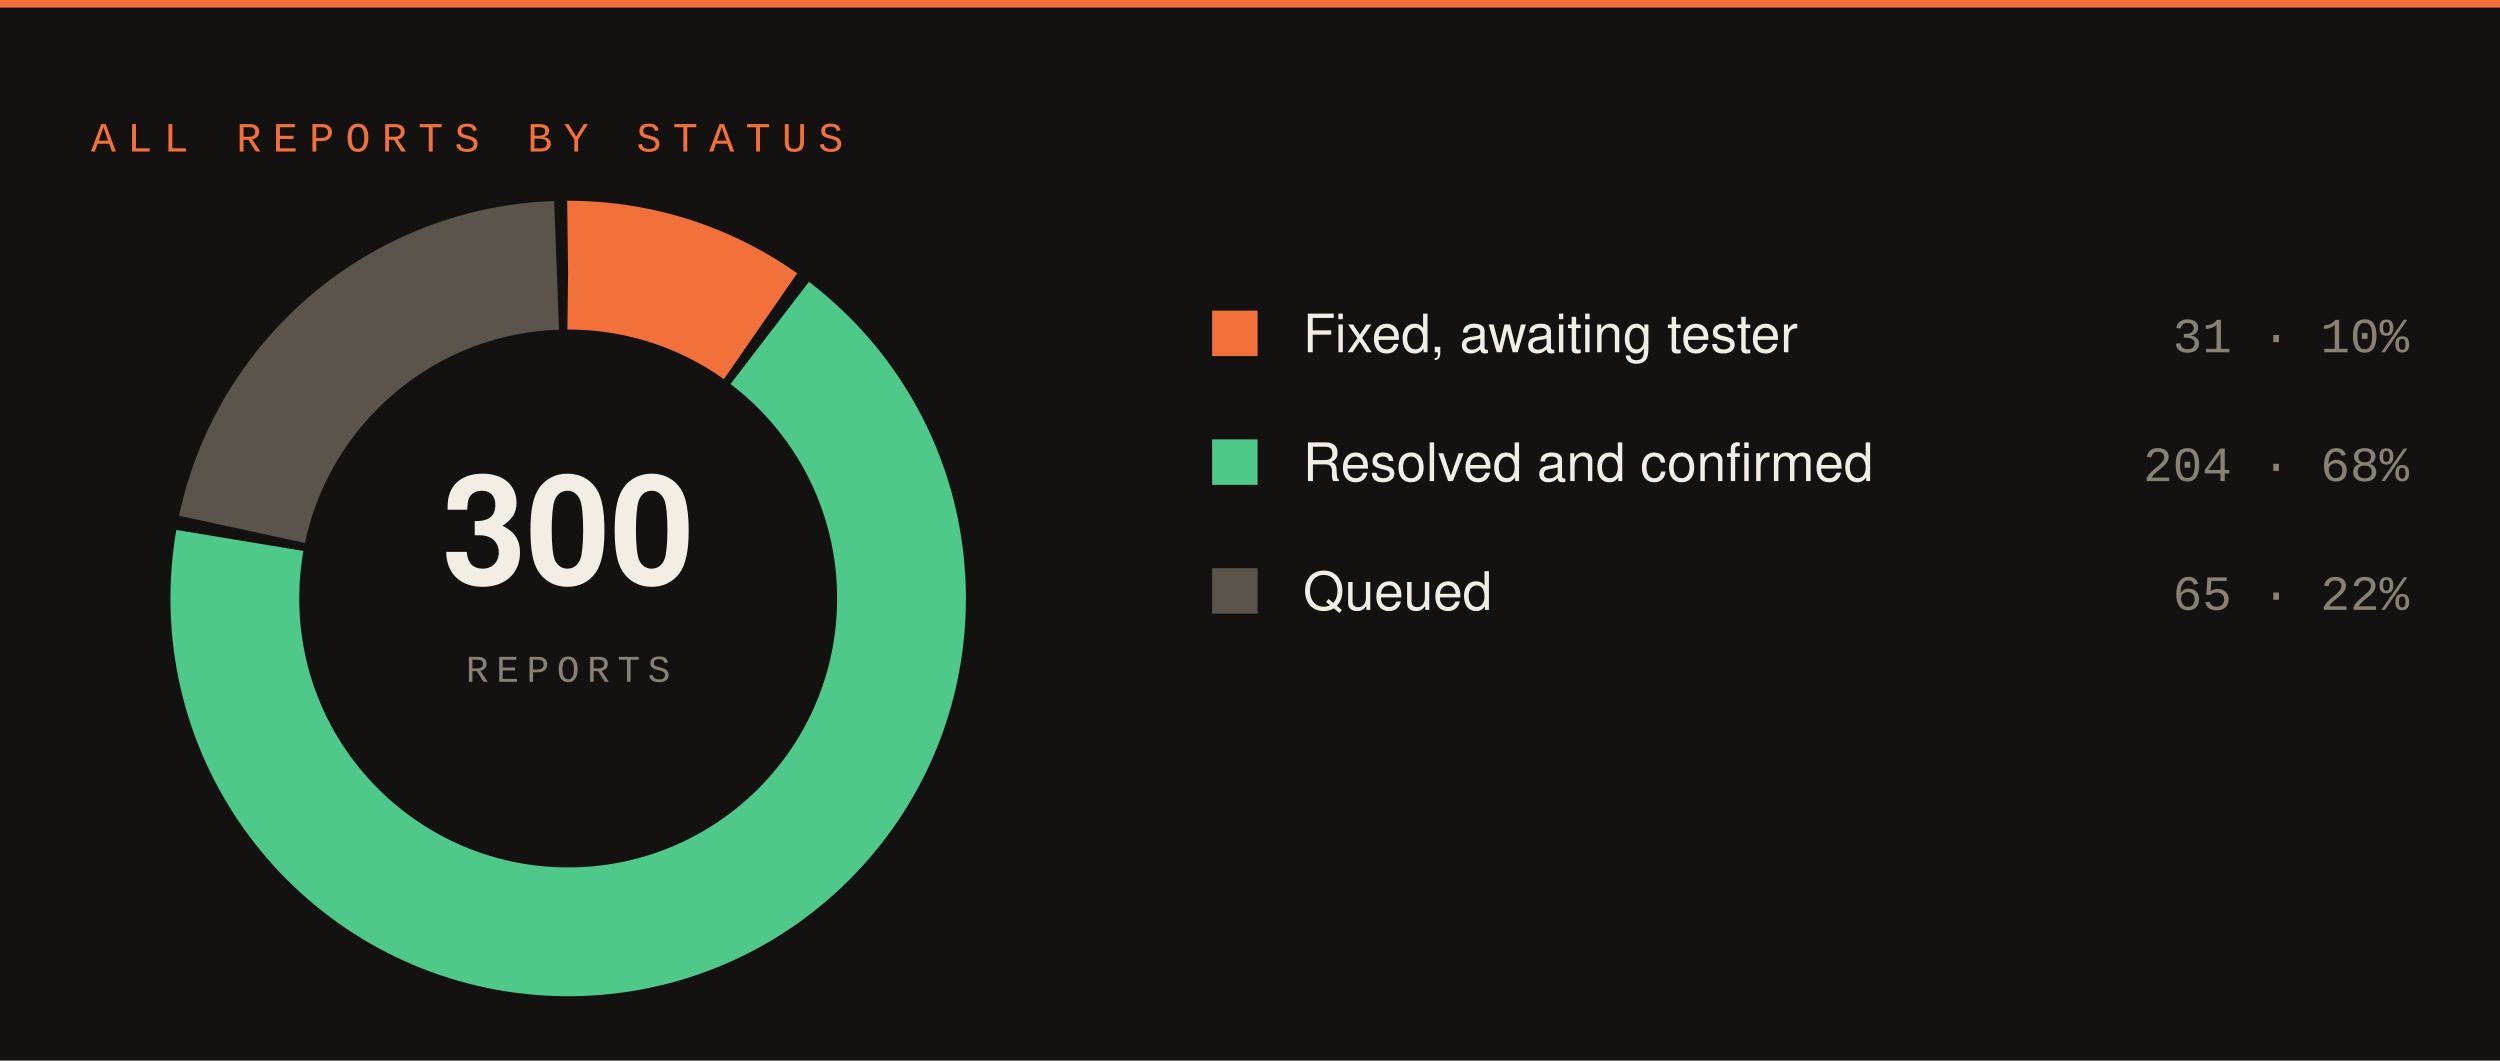
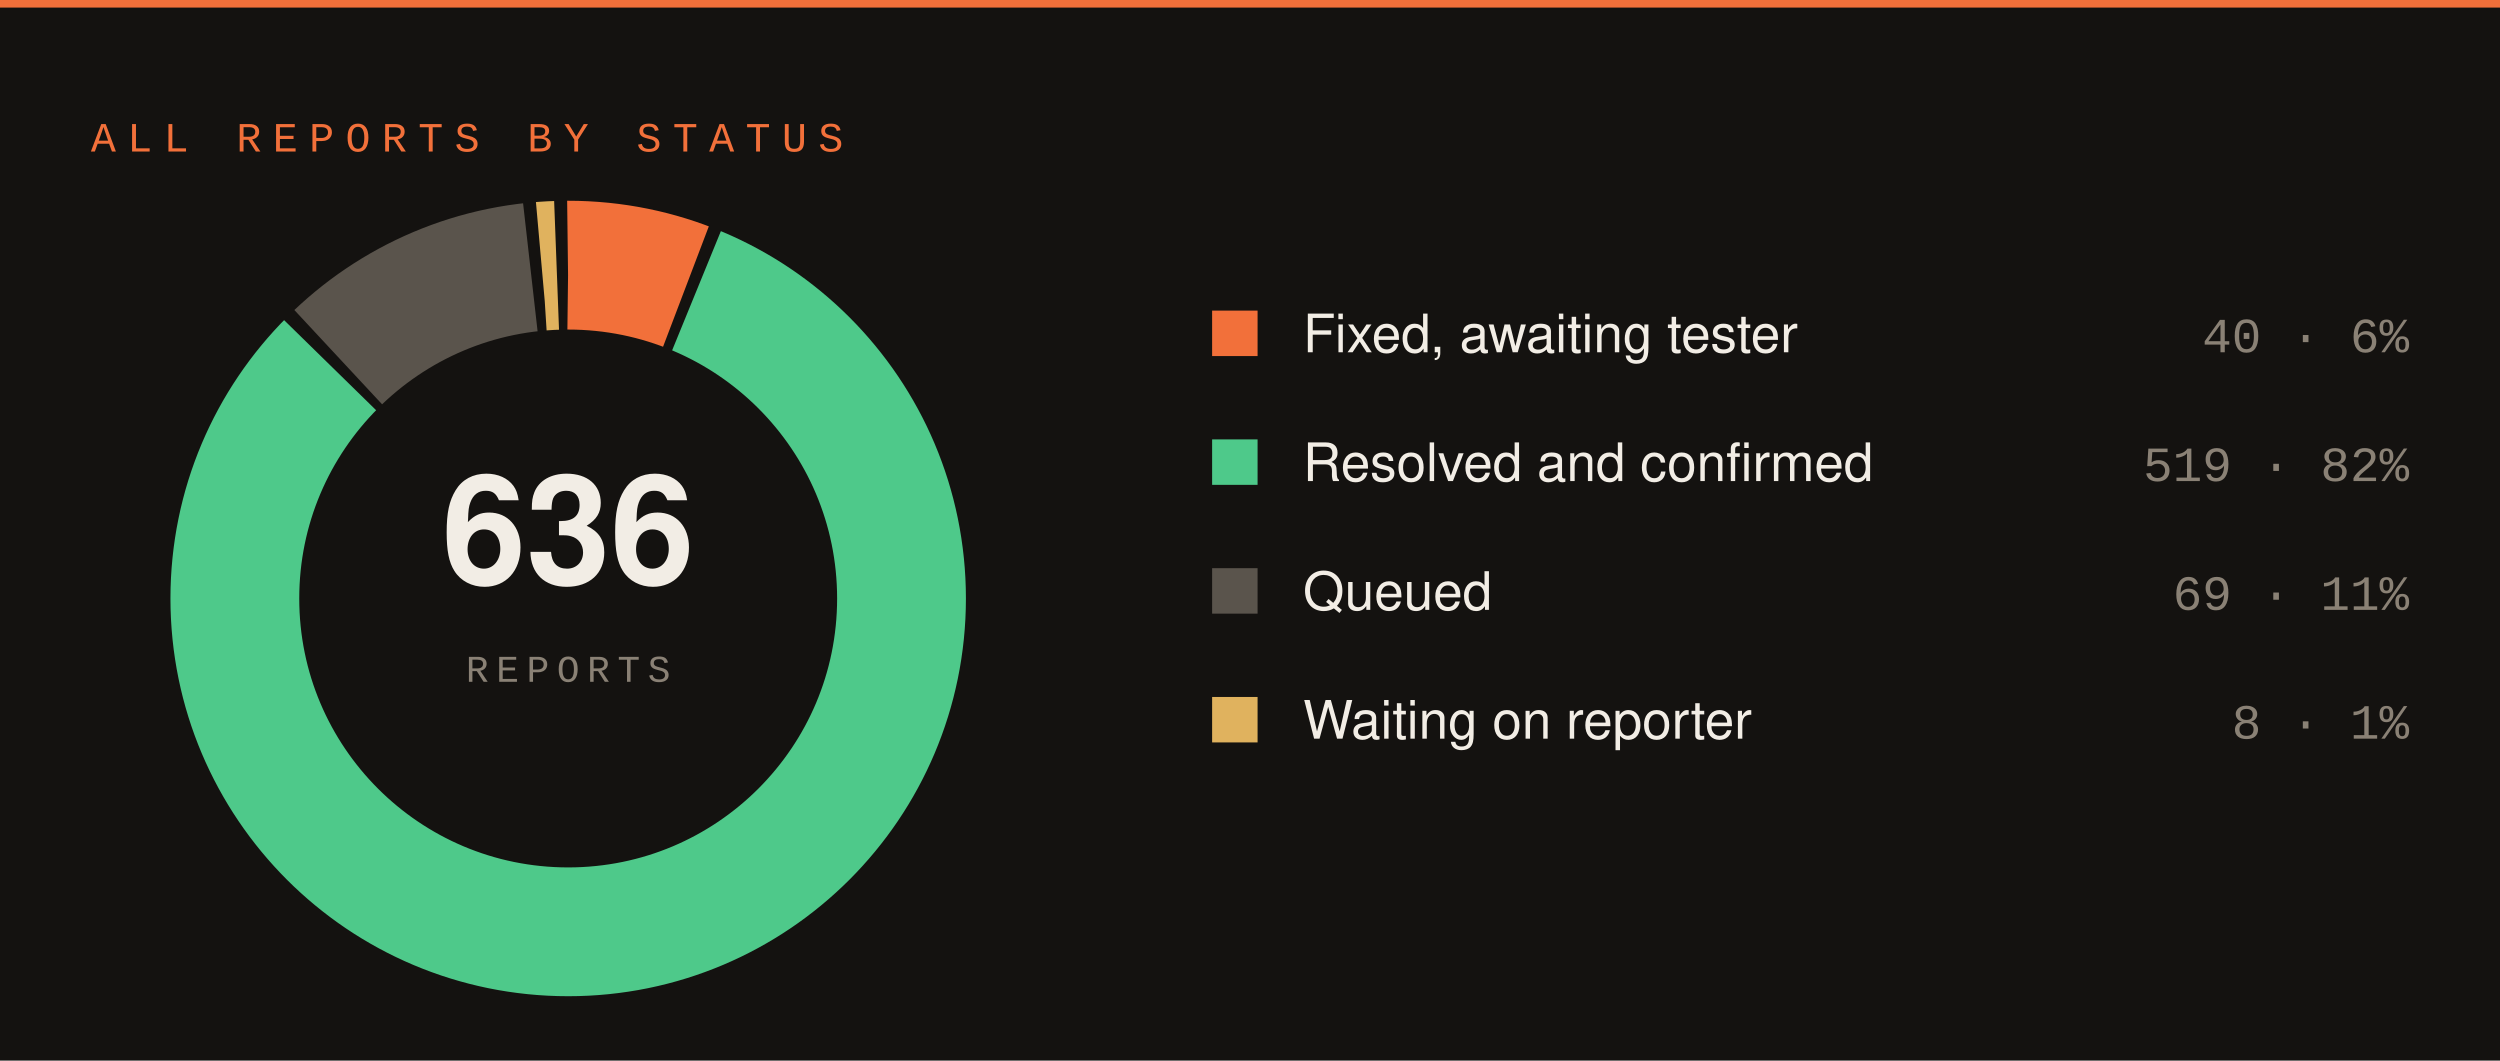
<svg xmlns="http://www.w3.org/2000/svg" width="660" height="280" viewBox="0 0 660 280">
  <rect width="660" height="280" fill="#141210" />
  <rect x="0" y="0" width="660" height="2" fill="#f2703a" />
  <text x="24" y="40" font-family="SFMono-Regular,Consolas,Liberation Mono,monospace" font-size="11" letter-spacing="3" fill="#f2703a">ALL REPORTS BY STATUS</text>
-   <circle cx="150" cy="158" r="88" fill="none" stroke="#f2703a" stroke-width="34" stroke-dasharray="54.14 498.79" stroke-dashoffset="-0.00" transform="rotate(-90 150 158)" />
-   <circle cx="150" cy="158" r="88" fill="none" stroke="#4ec98a" stroke-width="34" stroke-dasharray="372.99 179.93" stroke-dashoffset="-57.14" transform="rotate(-90 150 158)" />
-   <circle cx="150" cy="158" r="88" fill="none" stroke="#5a544c" stroke-width="34" stroke-dasharray="116.80 436.12" stroke-dashoffset="-433.12" transform="rotate(-90 150 158)" />
-   <text x="150" y="154" font-family="-apple-system,Segoe UI,Helvetica,Arial,sans-serif" font-size="40" font-weight="700" fill="#f2ede5" text-anchor="middle">300</text>
+   <circle cx="150" cy="158" r="88" fill="none" stroke="#f2703a" stroke-width="34" stroke-dasharray="31.77 521.15" stroke-dashoffset="-0.00" transform="rotate(-90 150 158)" />
+   <circle cx="150" cy="158" r="88" fill="none" stroke="#4ec98a" stroke-width="34" stroke-dasharray="448.20 104.72" stroke-dashoffset="-34.77" transform="rotate(-90 150 158)" />
+   <circle cx="150" cy="158" r="88" fill="none" stroke="#5a544c" stroke-width="34" stroke-dasharray="56.99 495.93" stroke-dashoffset="-485.98" transform="rotate(-90 150 158)" />
+   <circle cx="150" cy="158" r="88" fill="none" stroke="#e0b25e" stroke-width="34" stroke-dasharray="3.95 548.97" stroke-dashoffset="-545.97" transform="rotate(-90 150 158)" />
+   <text x="150" y="154" font-family="-apple-system,Segoe UI,Helvetica,Arial,sans-serif" font-size="40" font-weight="700" fill="#f2ede5" text-anchor="middle">636</text>
  <text x="150" y="180" font-family="SFMono-Regular,Consolas,Liberation Mono,monospace" font-size="10" letter-spacing="2" fill="#8a8175" text-anchor="middle">REPORTS</text>
  <rect x="320" y="82" width="12" height="12" fill="#f2703a" />
  <text x="344" y="93" font-family="-apple-system,Segoe UI,Helvetica,Arial,sans-serif" font-size="14" fill="#f2ede5">Fixed, awaiting tester</text>
-   <text x="636" y="93" font-family="SFMono-Regular,Consolas,Liberation Mono,monospace" font-size="13" fill="#8a8175" text-anchor="end">31 · 10%</text>
+   <text x="636" y="93" font-family="SFMono-Regular,Consolas,Liberation Mono,monospace" font-size="13" fill="#8a8175" text-anchor="end">40 · 6%</text>
  <rect x="320" y="116" width="12" height="12" fill="#4ec98a" />
  <text x="344" y="127" font-family="-apple-system,Segoe UI,Helvetica,Arial,sans-serif" font-size="14" fill="#f2ede5">Resolved and confirmed</text>
-   <text x="636" y="127" font-family="SFMono-Regular,Consolas,Liberation Mono,monospace" font-size="13" fill="#8a8175" text-anchor="end">204 · 68%</text>
+   <text x="636" y="127" font-family="SFMono-Regular,Consolas,Liberation Mono,monospace" font-size="13" fill="#8a8175" text-anchor="end">519 · 82%</text>
  <rect x="320" y="150" width="12" height="12" fill="#5a544c" />
  <text x="344" y="161" font-family="-apple-system,Segoe UI,Helvetica,Arial,sans-serif" font-size="14" fill="#f2ede5">Queued</text>
-   <text x="636" y="161" font-family="SFMono-Regular,Consolas,Liberation Mono,monospace" font-size="13" fill="#8a8175" text-anchor="end">65 · 22%</text>
+   <text x="636" y="161" font-family="SFMono-Regular,Consolas,Liberation Mono,monospace" font-size="13" fill="#8a8175" text-anchor="end">69 · 11%</text>
+   <rect x="320" y="184" width="12" height="12" fill="#e0b25e" />
+   <text x="344" y="195" font-family="-apple-system,Segoe UI,Helvetica,Arial,sans-serif" font-size="14" fill="#f2ede5">Waiting on reporter</text>
+   <text x="636" y="195" font-family="SFMono-Regular,Consolas,Liberation Mono,monospace" font-size="13" fill="#8a8175" text-anchor="end">8 · 1%</text>
</svg>
